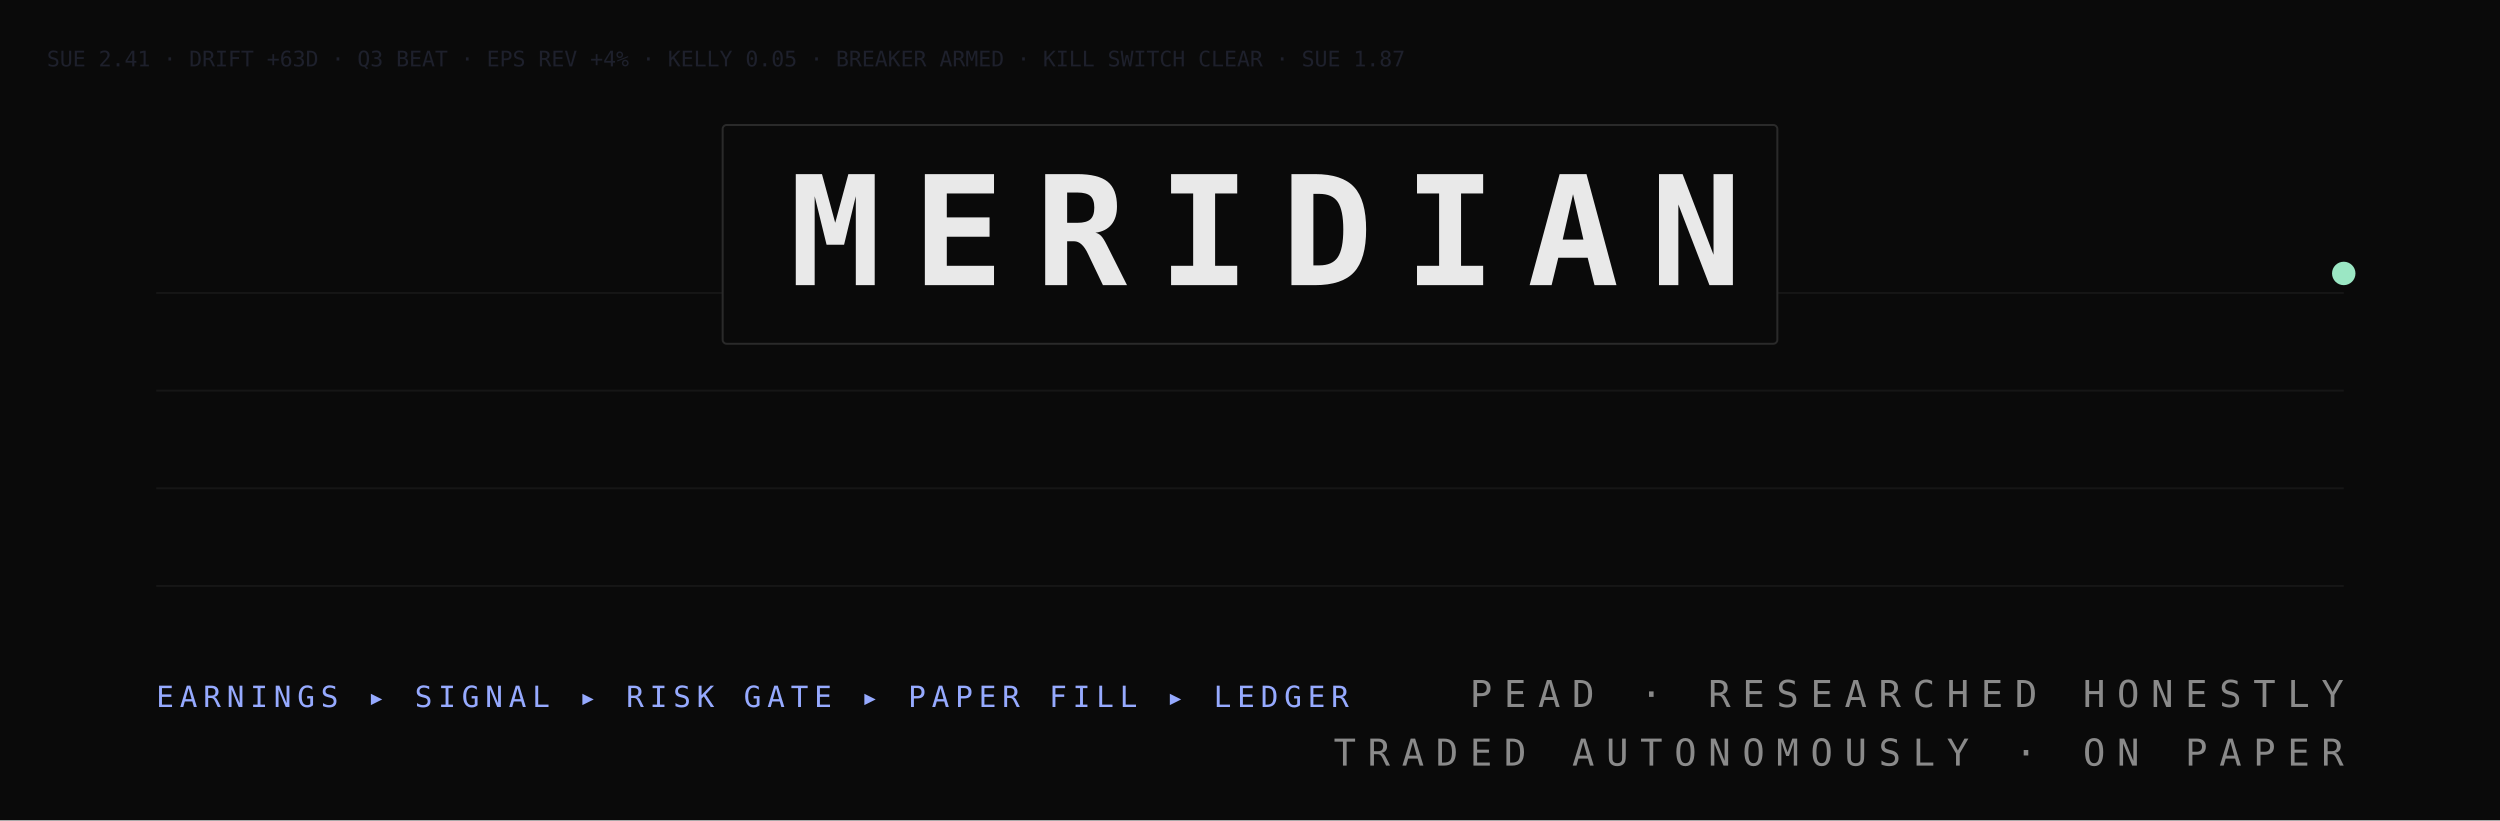
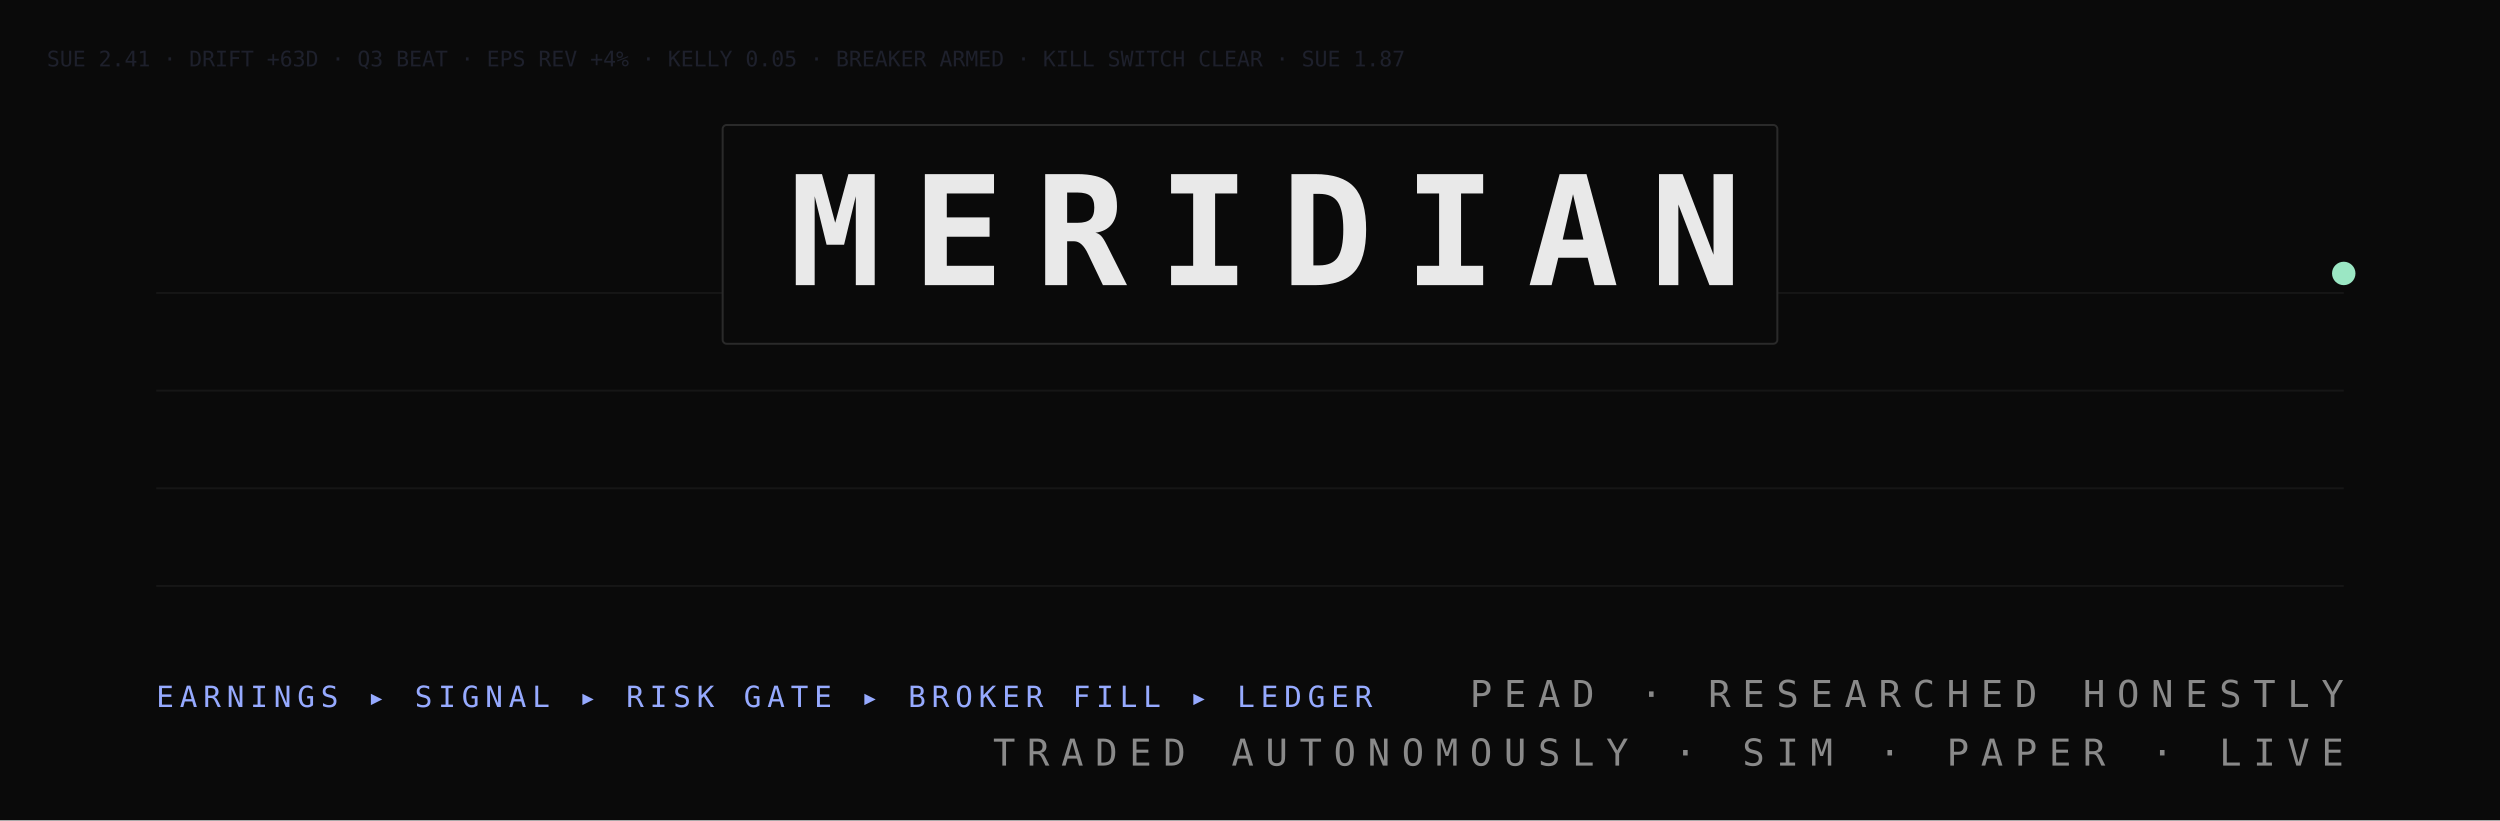
- <svg xmlns="http://www.w3.org/2000/svg" viewBox="0 0 1280 420" width="1280" height="420" role="img" aria-label="MERIDIAN: earnings drift, researched honestly, traded autonomously on paper">
+ <svg xmlns="http://www.w3.org/2000/svg" viewBox="0 0 1280 420" width="1280" height="420" role="img" aria-label="MERIDIAN: earnings drift, researched honestly, traded autonomously">
  <defs>
    <linearGradient id="line" x1="0" x2="1">
      <stop offset="0" stop-color="#96aaff" />
      <stop offset=".65" stop-color="#e9e9e9" />
      <stop offset="1" stop-color="#9be7c4" />
    </linearGradient>
    <linearGradient id="area" x1="0" x2="0" y1="0" y2="1">
      <stop offset="0" stop-color="#96aaff" stop-opacity=".22" />
      <stop offset="1" stop-color="#96aaff" stop-opacity="0" />
    </linearGradient>
  </defs>
  <style>
    .bg { fill: #0a0a0a; }
    .mono { font-family: ui-monospace, SFMono-Regular, Menlo, Consolas, monospace; }
    .title { font-size: 78px; font-weight: 700; letter-spacing: 16px; fill: #e9e9e9; }
    .sub { font-size: 19px; letter-spacing: 6px; fill: #8a8a8a; }
    .tag { font-size: 15px; letter-spacing: 3px; fill: #96aaff; }
    .glyph { font-size: 11px; fill: #96aaff; opacity: .14; }
    .grid { stroke: #ffffff; stroke-opacity: .05; }
    .curve { fill: none; stroke: url(#line); stroke-width: 3; stroke-linecap: round; stroke-linejoin: round;
             stroke-dasharray: 1700; stroke-dashoffset: 1700; animation: draw 4.5s ease-out forwards; }
    .fill { fill: url(#area); opacity: 0; animation: fade 2s 2.4s ease forwards; }
    .dot { fill: #9be7c4; animation: blink 1.6s ease-in-out infinite; }
    .gate { fill: #0a0a0a; stroke: #2a2a2a; }
    @keyframes draw { to { stroke-dashoffset: 0; } }
    @keyframes fade { to { opacity: 1; } }
    @keyframes blink { 50% { opacity: .25; } }
    @media (prefers-reduced-motion: reduce) { .curve { stroke-dashoffset: 0; animation: none; } .fill { opacity: 1; animation: none; } .dot { animation: none; } }
  </style>
  <rect class="bg" width="1280" height="420" />
  <text class="mono glyph" x="24" y="34">SUE 2.41 · DRIFT +63D · Q3 BEAT · EPS REV +4% · KELLY 0.05 · BREAKER ARMED · KILL SWITCH CLEAR · SUE 1.87</text>
  <g class="grid">
    <line x1="80" x2="1200" y1="300" y2="300" />
    <line x1="80" x2="1200" y1="250" y2="250" />
    <line x1="80" x2="1200" y1="200" y2="200" />
    <line x1="80" x2="1200" y1="150" y2="150" />
  </g>
  <path class="fill" d="M80 300 L150 292 L210 296 L270 280 L330 285 L390 262 L450 270 L510 248 L570 254 L630 230 L690 238 L750 214 L810 222 L870 196 L930 204 L990 176 L1050 186 L1120 154 L1200 140 L1200 330 L80 330 Z" />
  <path class="curve" d="M80 300 L150 292 L210 296 L270 280 L330 285 L390 262 L450 270 L510 248 L570 254 L630 230 L690 238 L750 214 L810 222 L870 196 L930 204 L990 176 L1050 186 L1120 154 L1200 140" />
  <circle class="dot" cx="1200" cy="140" r="6" />
  <rect class="gate" x="370" y="64" width="540" height="112" rx="2" />
  <text class="mono title" x="648" y="146" text-anchor="middle">MERIDIAN</text>
-   <text class="mono tag" x="80" y="362">EARNINGS ▸ SIGNAL ▸ RISK GATE ▸ PAPER FILL ▸ LEDGER</text>
+   <text class="mono tag" x="80" y="362">EARNINGS ▸ SIGNAL ▸ RISK GATE ▸ BROKER FILL ▸ LEDGER</text>
  <text class="mono sub" x="1200" y="362" text-anchor="end">PEAD · RESEARCHED HONESTLY</text>
-   <text class="mono sub" x="1200" y="392" text-anchor="end">TRADED AUTONOMOUSLY · ON PAPER</text>
+   <text class="mono sub" x="1200" y="392" text-anchor="end">TRADED AUTONOMOUSLY · SIM · PAPER · LIVE</text>
</svg>
